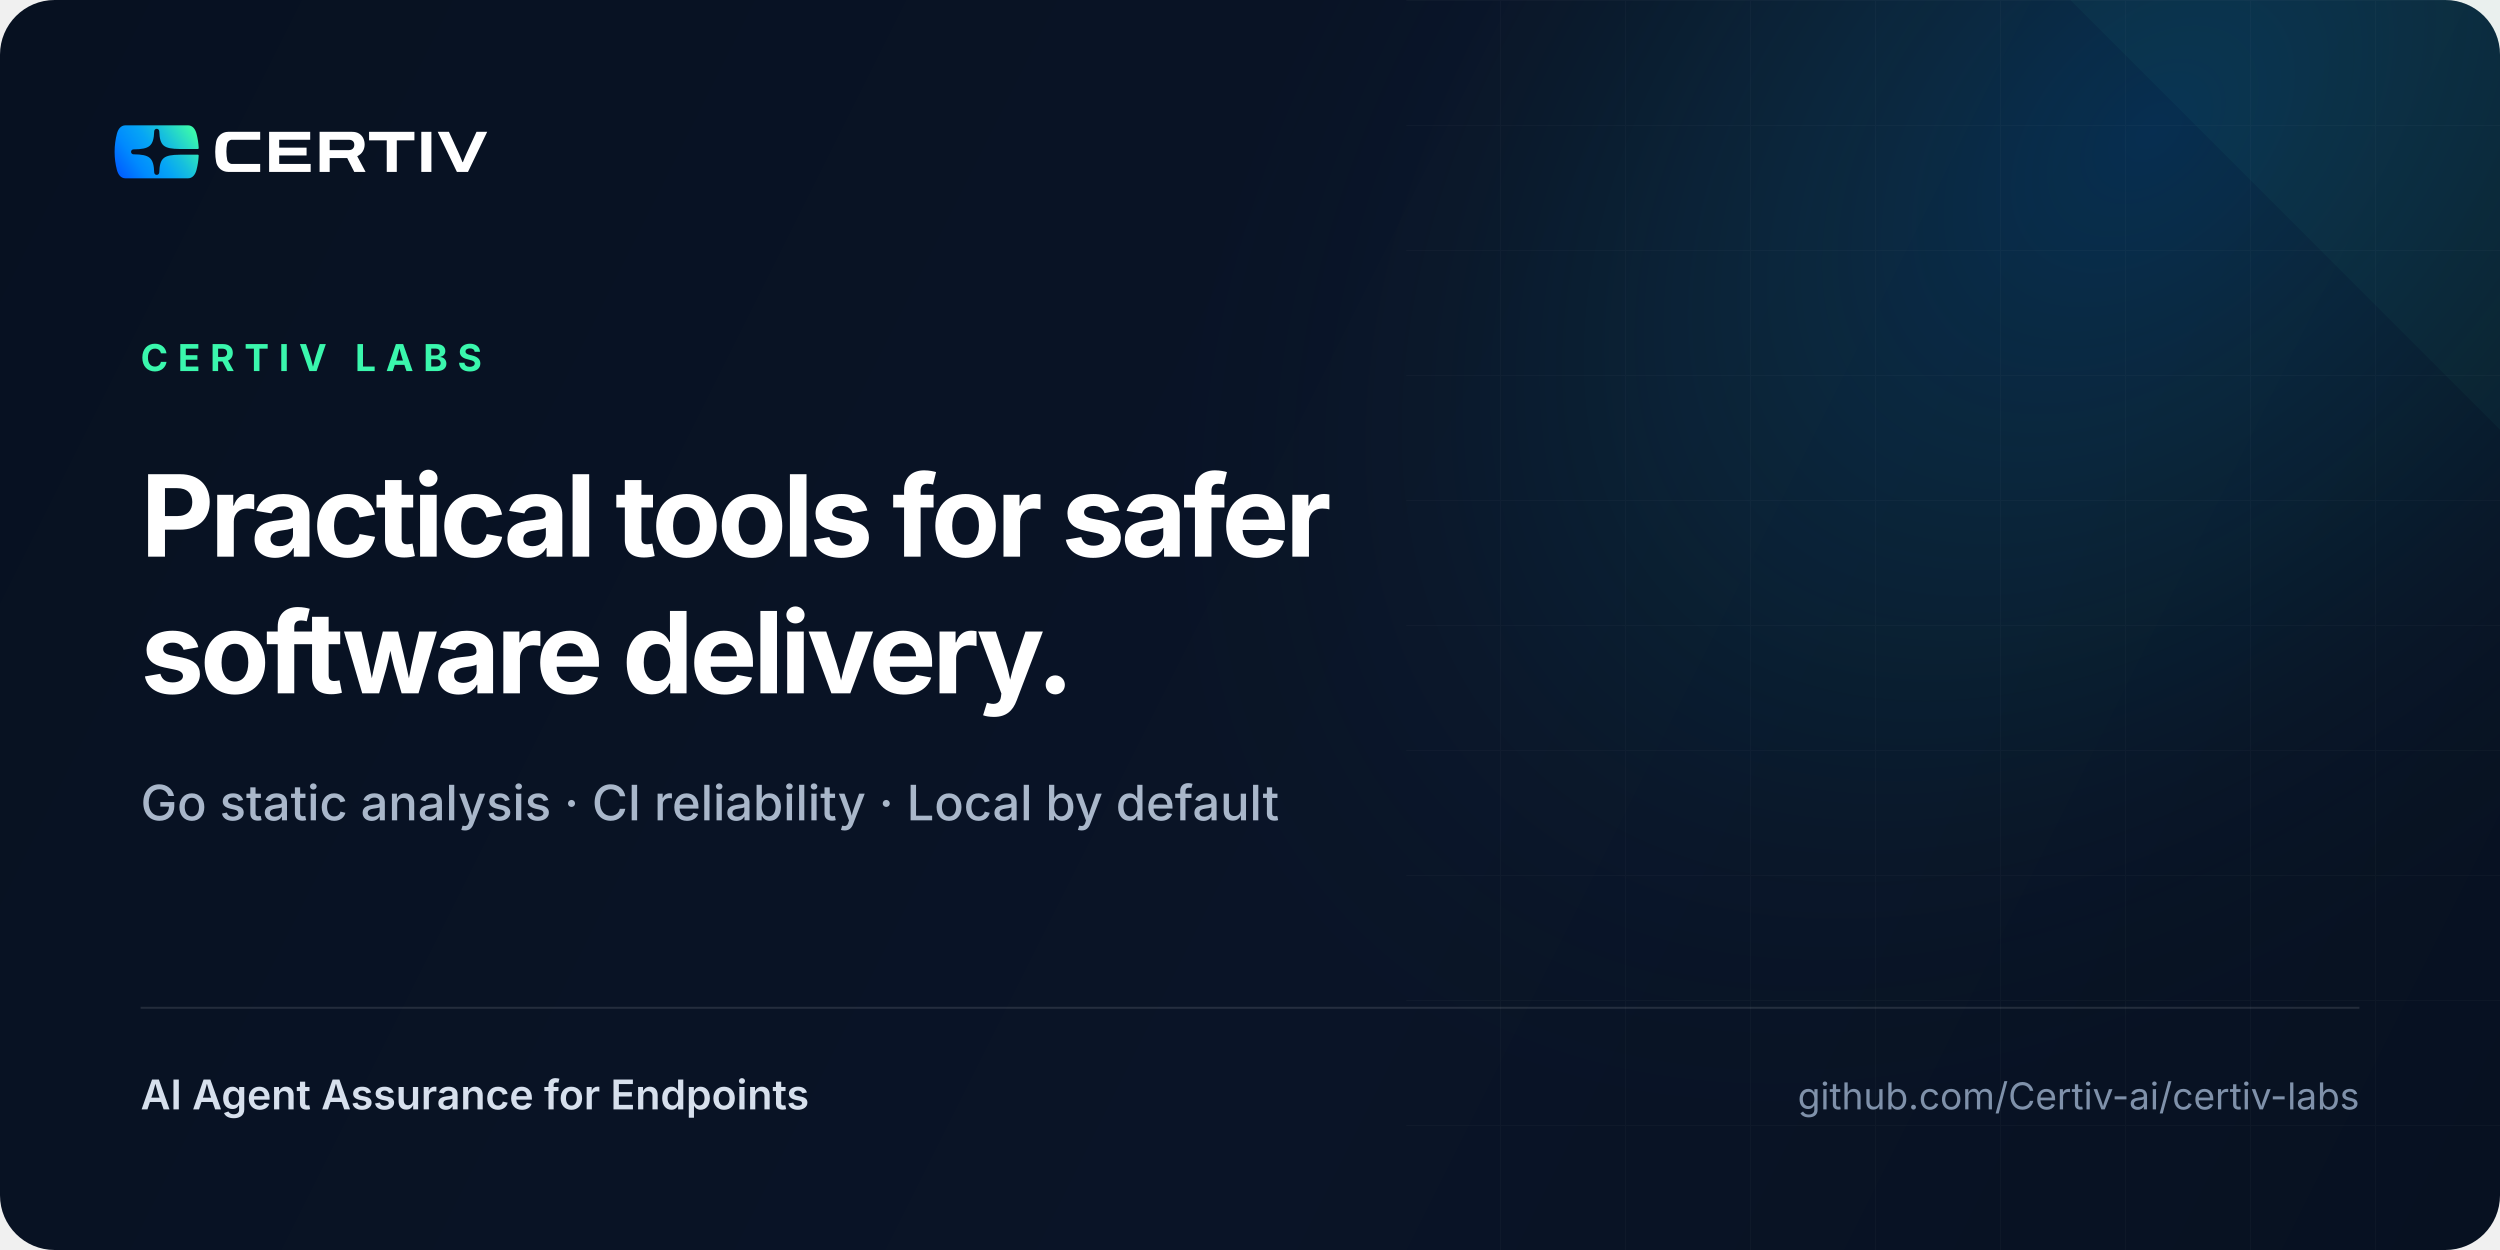
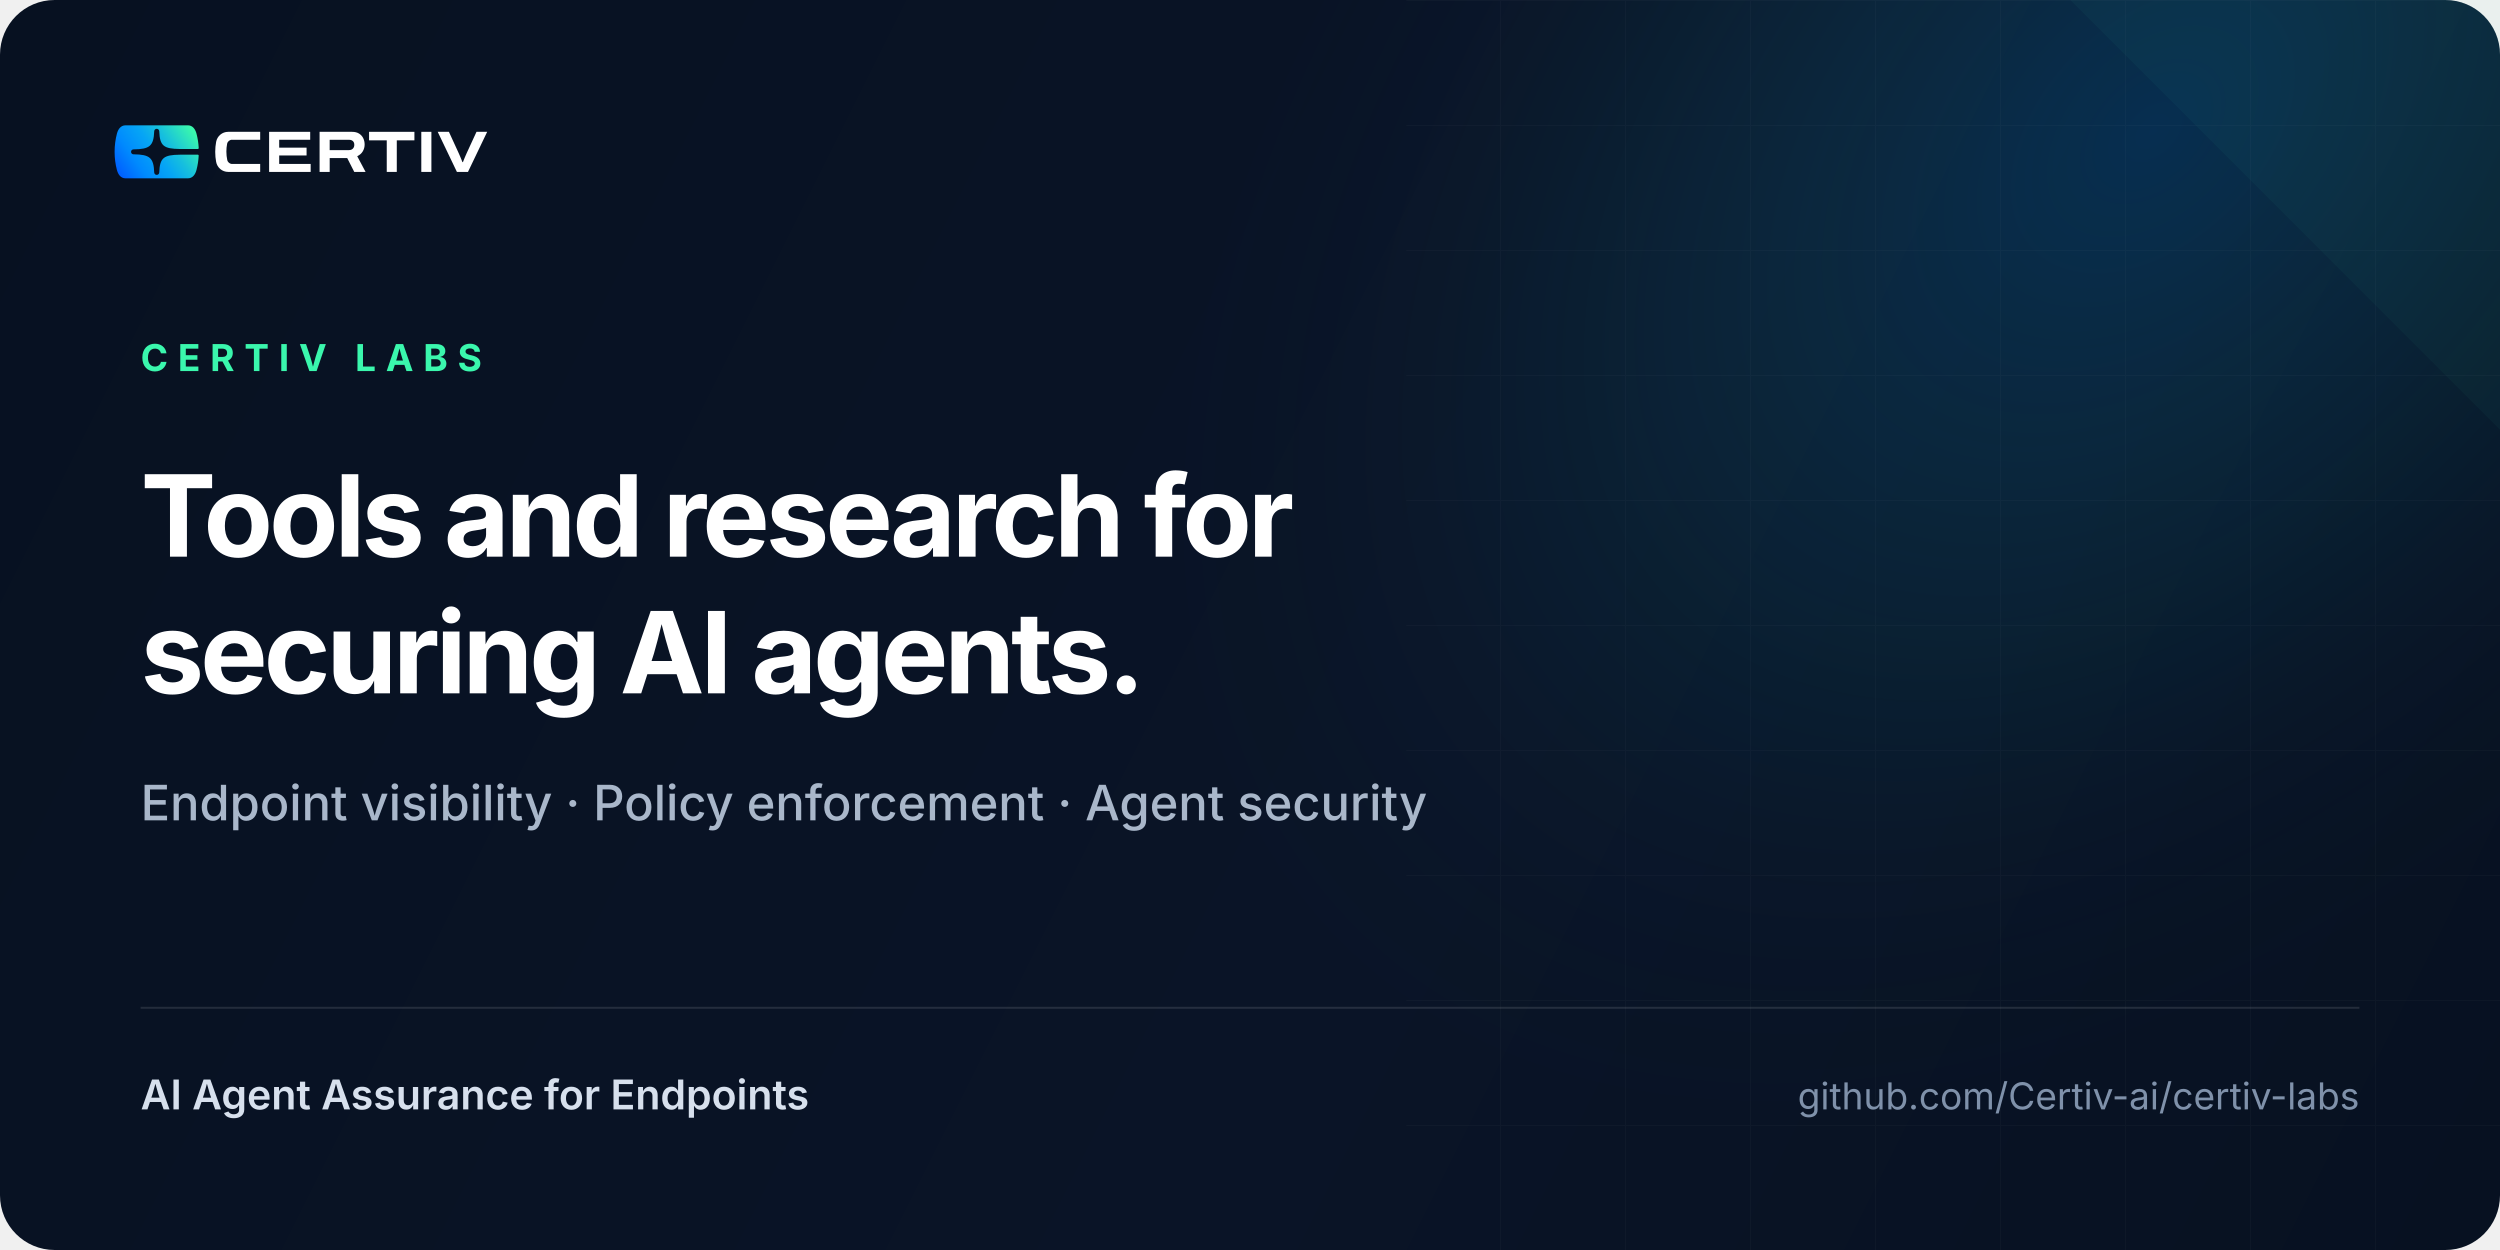
<svg xmlns="http://www.w3.org/2000/svg" width="1280" height="640" viewBox="0 0 1280 640" role="img" aria-labelledby="title description">
  <defs>
    <linearGradient id="background" x1="0" y1="0" x2="1280" y2="640" gradientUnits="userSpaceOnUse">
      <stop stop-color="#071121" />
      <stop offset="0.58" stop-color="#0a1427" />
      <stop offset="1" stop-color="#071121" />
    </linearGradient>
    <radialGradient id="glow" cx="0" cy="0" r="1" gradientTransform="translate(1100 70) rotate(135) scale(620 410)" gradientUnits="userSpaceOnUse">
      <stop stop-color="#009cfe" stop-opacity="0.2" />
      <stop offset="0.48" stop-color="#16bfde" stop-opacity="0.08" />
      <stop offset="1" stop-color="#071121" stop-opacity="0" />
    </radialGradient>
    <linearGradient id="brand-gradient" x1="38.9" y1="123.75" x2="102.49" y2="78.42" gradientUnits="userSpaceOnUse">
      <stop stop-color="#0058ff" />
      <stop offset="0.28" stop-color="#008afe" />
      <stop offset="0.52" stop-color="#06a5f5" />
      <stop offset="0.7" stop-color="#16bfde" />
      <stop offset="1" stop-color="#3af7ad" />
    </linearGradient>
    <pattern id="grid" width="64" height="64" patternUnits="userSpaceOnUse">
      <path d="M64 0H0V64" fill="none" stroke="#ffffff" stroke-opacity="0.035" />
    </pattern>
  </defs>
  <rect width="1280" height="640" rx="28" fill="url(#background)" />
  <rect width="1280" height="640" rx="28" fill="url(#glow)" />
  <rect x="720" width="560" height="640" fill="url(#grid)" opacity="0.75" />
  <path d="M1060 0H1280V220L1060 0Z" fill="#3af7ad" fill-opacity="0.035" />
  <g transform="translate(38 20) scale(0.58)">
    <g fill="#ffffff">
      <path d="M172.04,117.28v-35.39h36.27v7.01h-27.36v6.96h24.16v6.9h-24.16v7.47h27.77v7.06h-36.68Z" />
      <path d="M216.6,117.28v-35.39h28.59c2.54,0,4.63.52,6.26,1.55,1.63,1.03,2.86,2.39,3.68,4.07.82,1.68,1.24,3.55,1.24,5.62s-.54,4.11-1.62,5.95c-1.08,1.84-2.72,3.29-4.92,4.35l7.37,13.86h-9.99l-6.23-12.26h-15.46v12.26h-8.91ZM225.51,98.02h17.05c1.44,0,2.58-.44,3.43-1.31.84-.88,1.26-2,1.26-3.37,0-.96-.19-1.77-.57-2.42-.38-.65-.91-1.15-1.6-1.49-.69-.34-1.53-.52-2.52-.52h-17.05v9.12Z" />
      <path d="M275.89,117.28v-27.87h-15.61v-7.52h40.03v7.52h-15.56v27.87h-8.86Z" />
      <path d="M306.39,117.28v-35.39h8.91v35.39h-8.91Z" />
      <path d="M337.82,117.28l-16.95-35.39h9.89l8.65,18.85c.38.79.76,1.67,1.16,2.65.39.98.79,1.93,1.19,2.86.39.93.71,1.73.95,2.42h.41c.24-.62.54-1.38.9-2.29.36-.91.75-1.85,1.18-2.83.43-.98.83-1.9,1.21-2.76l8.71-18.91h9.43l-16.95,35.39h-9.79Z" />
      <path d="M139.35,88.9h24.81v-7.01h-28.3c-5.2,0-9.62,3.73-10.58,8.84-.53,2.84-.81,5.8-.81,8.85s.28,6.02.81,8.85c.95,5.11,5.38,8.84,10.58,8.84h28.3v-7.01h-24.7c-2.09,0-3.92-1.45-4.36-3.49-.51-2.37-.78-4.88-.78-7.48,0-2.36.23-4.64.65-6.81.41-2.09,2.25-3.6,4.38-3.6Z" />
    </g>
    <path fill="url(#brand-gradient)" d="M109.07,102.08h-15.87c-14.13.15-17.68,2.69-18.14,15.67-.04,1.19-1.01,2.15-2.2,2.16-1.21.01-2.21-.95-2.25-2.16-.46-13-4-15.85-18.1-16.01h-.17c-1.2,0-2.18-.97-2.18-2.18s.97-2.18,2.18-2.18h.13c14.13-.15,17.68-2.99,18.14-16.01.04-1.19,1.01-2.15,2.2-2.16,1.21-.01,2.21.95,2.25,2.16.46,12.99,4.01,15.52,18.14,15.67h15.87c.47,0,.86-.4.83-.87-.23-4.37-.89-8.59-1.93-12.58-1.07-4.1-3.43-7.45-7.67-7.45h-54.96c-4.16,0-6.55,3.26-7.62,7.27-1.34,5.05-2.07,10.48-2.07,16.13s.7,10.86,1.98,15.82c1.08,4.16,3.4,7.59,7.7,7.59h54.95c4.24,0,6.6-3.35,7.67-7.45s1.7-8.2,1.93-12.58c.02-.47-.36-.87-.83-.87Z" />
  </g>
  <text x="72" y="190" fill="#3af7ad" font-family="Inter, Arial, sans-serif" font-size="19" font-weight="700" letter-spacing="5">CERTIV LABS</text>
-   <text x="72" y="285" fill="#ffffff" font-family="Inter, Arial, sans-serif" font-size="58" font-weight="750" letter-spacing="-2">Practical tools for safer</text>
-   <text x="72" y="355" fill="#ffffff" font-family="Inter, Arial, sans-serif" font-size="58" font-weight="750" letter-spacing="-2">software delivery.</text>
-   <text x="72" y="420" fill="#a9b7ca" font-family="Inter, Arial, sans-serif" font-size="25" font-weight="450">Go static analysis · CI reliability · Local by default</text>
+   <text x="72" y="285" fill="#ffffff" font-family="Inter, Arial, sans-serif" font-size="58" font-weight="750" letter-spacing="-2">Tools and research for</text>
+   <text x="72" y="355" fill="#ffffff" font-family="Inter, Arial, sans-serif" font-size="58" font-weight="750" letter-spacing="-2">securing AI agents.</text>
+   <text x="72" y="420" fill="#a9b7ca" font-family="Inter, Arial, sans-serif" font-size="25" font-weight="450">Endpoint visibility · Policy enforcement · Agent security</text>
  <line x1="72" y1="516" x2="1208" y2="516" stroke="#ffffff" stroke-opacity="0.11" />
  <text x="72" y="568" fill="#d7e0ed" font-family="Inter, Arial, sans-serif" font-size="21" font-weight="600">AI Agent Assurance for Endpoints</text>
  <text x="1208" y="568" fill="#7f91aa" font-family="Inter, Arial, sans-serif" font-size="19" text-anchor="end">github.com/Certiv-ai/certiv-labs</text>
</svg>
